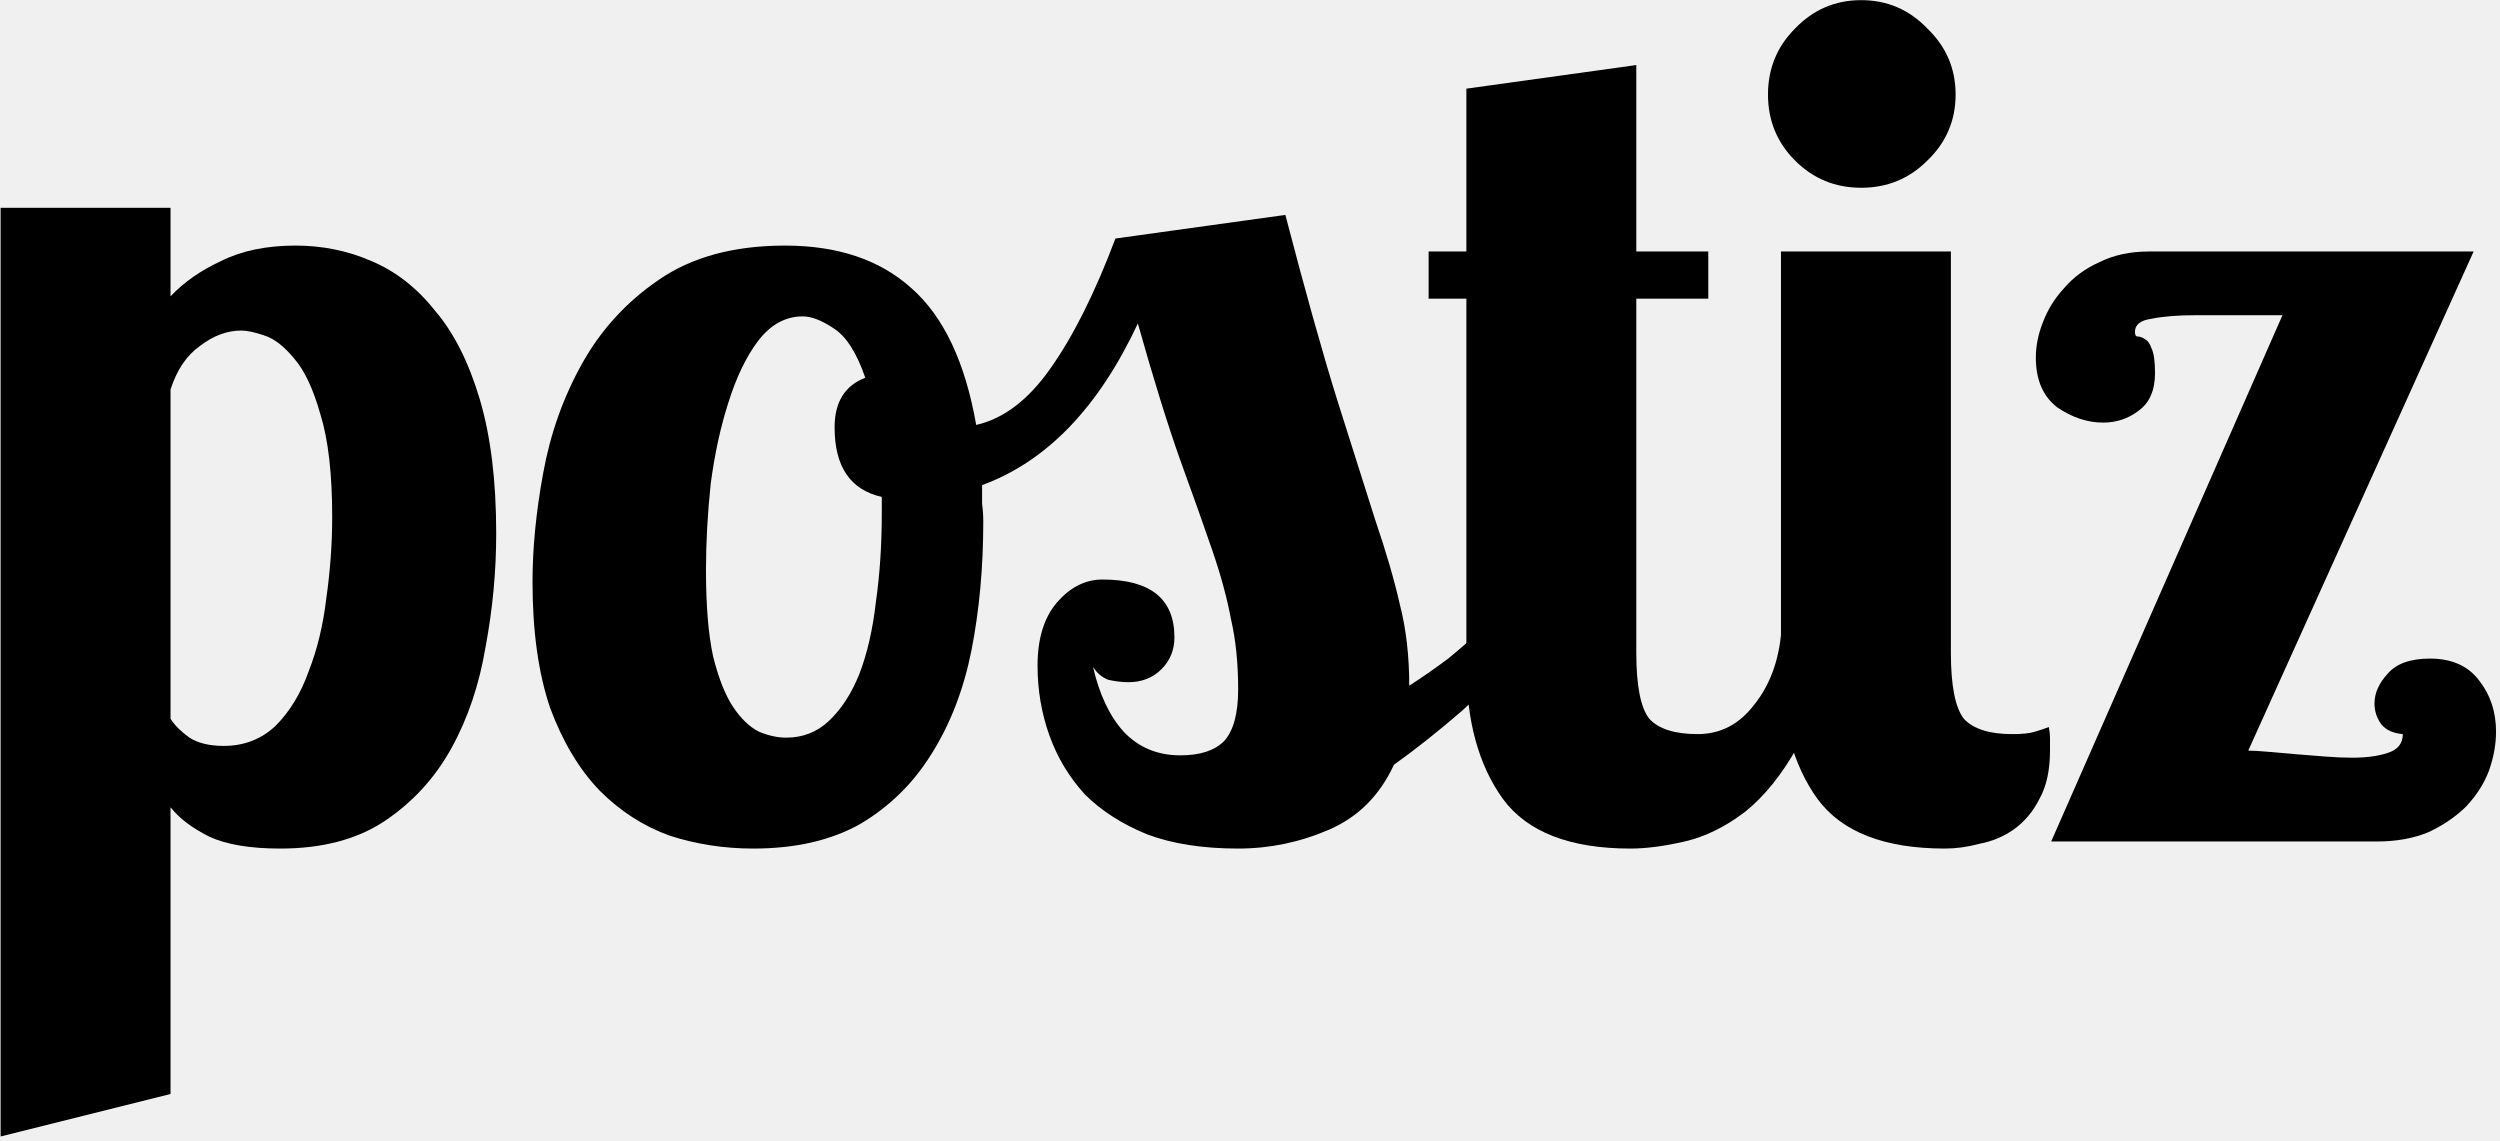
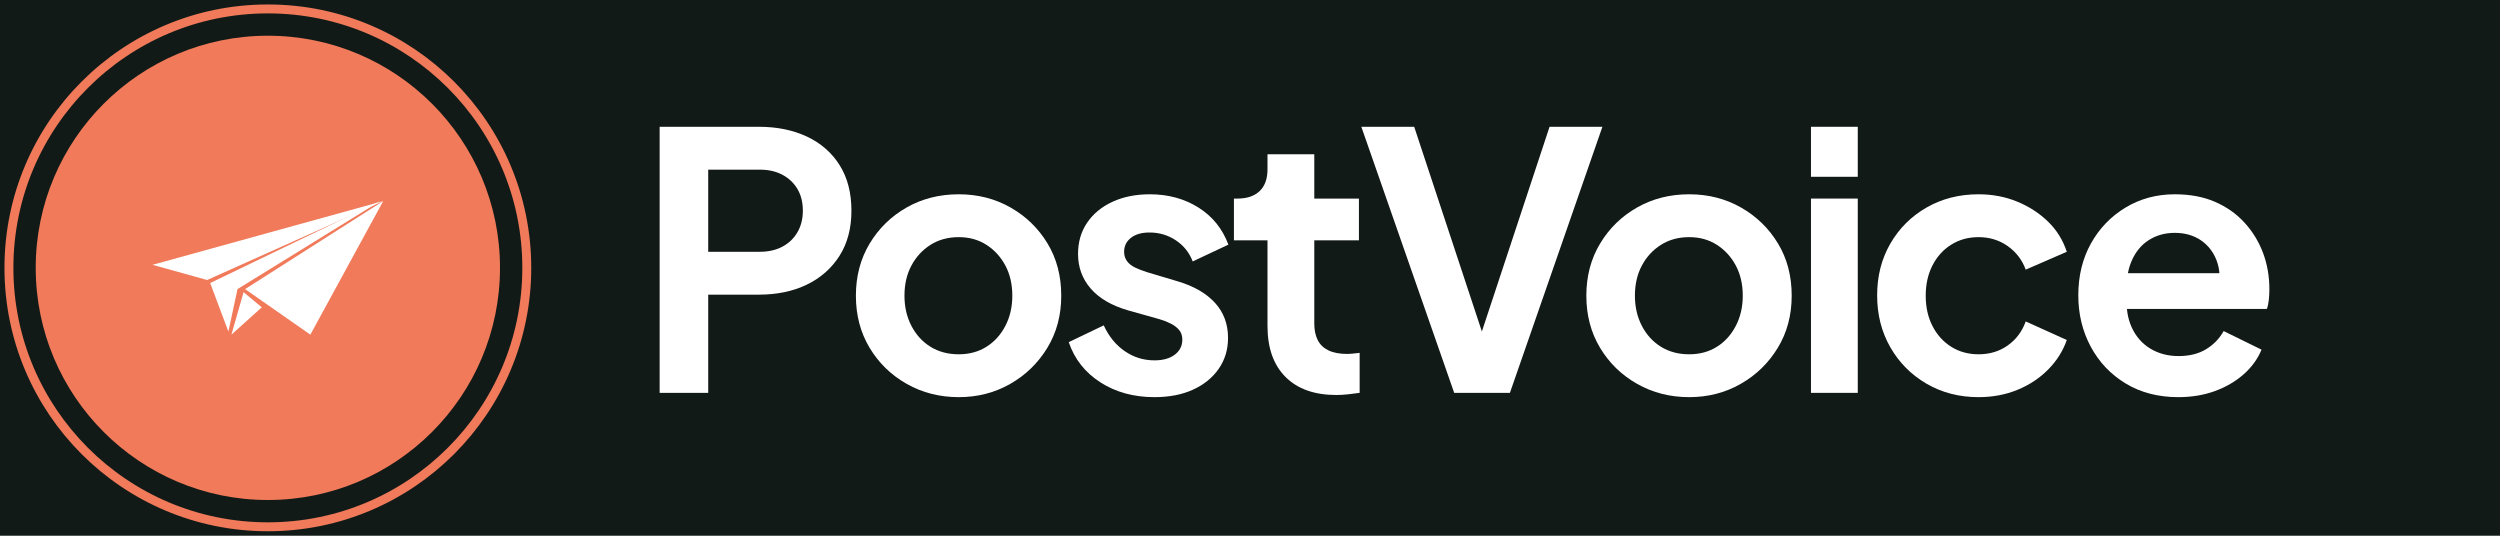
- <svg xmlns="http://www.w3.org/2000/svg" width="366" height="167" viewBox="0 0 366 167" fill="none">
-   <path d="M24.966 30.426V43.383C26.924 41.309 29.4 39.582 32.394 38.2C35.389 36.703 39.016 35.954 43.277 35.954C47.193 35.954 50.878 36.703 54.333 38.2C57.904 39.697 61.013 42.116 63.662 45.456C66.426 48.68 68.614 52.999 70.226 58.412C71.839 63.825 72.645 70.389 72.645 78.105C72.645 83.633 72.127 89.161 71.09 94.689C70.169 100.217 68.499 105.169 66.08 109.546C63.662 113.922 60.38 117.492 56.234 120.256C52.203 122.905 47.136 124.23 41.032 124.23C36.655 124.23 33.2 123.654 30.667 122.502C28.133 121.235 26.233 119.796 24.966 118.183V160.162L0.09 166.381V30.426H24.966ZM32.74 109.2C35.734 109.2 38.268 108.221 40.341 106.264C42.414 104.191 44.026 101.542 45.178 98.317C46.444 95.092 47.308 91.522 47.769 87.607C48.345 83.576 48.633 79.603 48.633 75.687C48.633 69.353 48.057 64.343 46.905 60.657C45.869 56.972 44.602 54.266 43.105 52.538C41.608 50.696 40.11 49.544 38.613 49.083C37.231 48.623 36.137 48.392 35.331 48.392C33.258 48.392 31.242 49.141 29.285 50.638C27.327 52.02 25.887 54.151 24.966 57.03V105.227C25.542 106.148 26.463 107.07 27.73 107.991C28.997 108.797 30.667 109.2 32.74 109.2Z" fill="currentColor" />
-   <path d="M188.176 31.463C191.055 42.519 193.588 51.559 195.777 58.584C197.965 65.495 199.807 71.311 201.305 76.032C202.917 80.754 204.126 84.9 204.932 88.47C205.854 92.04 206.314 96.014 206.314 100.39C208.272 99.123 210.172 97.799 212.015 96.417C213.858 94.92 215.413 93.538 216.679 92.271H223.935C220.825 96.993 217.543 100.908 214.088 104.018C210.633 107.012 207.293 109.661 204.069 111.964C201.996 116.456 198.829 119.623 194.567 121.466C190.306 123.308 185.872 124.23 181.266 124.23C176.083 124.23 171.649 123.539 167.964 122.157C164.279 120.659 161.227 118.702 158.808 116.283C156.505 113.749 154.777 110.87 153.626 107.646C152.474 104.421 151.898 101.023 151.898 97.453C151.898 93.538 152.819 90.486 154.662 88.297C156.62 85.994 158.866 84.843 161.399 84.843C168.424 84.843 171.937 87.664 171.937 93.307C171.937 95.15 171.304 96.705 170.037 97.972C168.77 99.238 167.158 99.872 165.2 99.872C164.278 99.872 163.3 99.757 162.263 99.526C161.342 99.181 160.593 98.547 160.017 97.626C160.939 101.657 162.436 104.824 164.509 107.127C166.697 109.431 169.461 110.582 172.801 110.582C175.68 110.582 177.811 109.891 179.193 108.509C180.575 107.012 181.266 104.478 181.266 100.908C181.266 97.108 180.92 93.71 180.229 90.716C179.653 87.607 178.732 84.209 177.465 80.524C176.198 76.838 174.644 72.462 172.801 67.395C170.958 62.212 168.885 55.533 166.582 47.356C160.823 59.679 153.222 67.567 143.779 71.022C143.779 71.944 143.779 72.865 143.779 73.787C143.894 74.593 143.952 75.457 143.952 76.378C143.952 83.058 143.376 89.334 142.224 95.208C141.072 100.966 139.115 106.033 136.351 110.41C133.702 114.671 130.247 118.068 125.986 120.602C121.724 123.02 116.484 124.23 110.265 124.23C106.004 124.23 101.916 123.596 98 122.329C94.2 120.947 90.802 118.759 87.808 115.765C84.813 112.655 82.395 108.624 80.552 103.672C78.825 98.605 77.961 92.444 77.961 85.188C77.961 80.236 78.479 74.938 79.516 69.295C80.552 63.537 82.453 58.181 85.216 53.229C87.981 48.277 91.723 44.189 96.445 40.964C101.282 37.624 107.444 35.954 114.93 35.954C122.646 35.954 128.807 38.027 133.414 42.173C138.136 46.319 141.303 52.999 142.915 62.212C146.946 61.291 150.574 58.527 153.798 53.92C157.138 49.198 160.305 42.864 163.3 34.918L188.176 31.463ZM115.102 107.991C117.521 107.991 119.594 107.185 121.321 105.573C123.164 103.845 124.661 101.542 125.813 98.663C126.964 95.668 127.771 92.156 128.231 88.125C128.807 84.094 129.095 79.718 129.095 74.996V72.75C124.488 71.713 122.185 68.316 122.185 62.558C122.185 58.872 123.682 56.454 126.677 55.302C125.41 51.617 123.855 49.198 122.012 48.047C120.285 46.895 118.788 46.319 117.521 46.319C114.987 46.319 112.799 47.529 110.956 49.947C109.229 52.25 107.789 55.245 106.638 58.93C105.486 62.5 104.622 66.473 104.046 70.85C103.586 75.226 103.355 79.43 103.355 83.46C103.355 88.643 103.701 92.847 104.392 96.071C105.198 99.296 106.177 101.772 107.329 103.5C108.48 105.227 109.747 106.436 111.129 107.127C112.511 107.703 113.835 107.991 115.102 107.991Z" fill="currentColor" />
-   <path d="M239.554 9.523V36.818H250.092V43.728H239.554V95.553C239.554 100.39 240.187 103.615 241.454 105.227C242.836 106.724 245.197 107.473 248.537 107.473C251.877 107.473 254.641 106.033 256.829 103.154C259.132 100.275 260.457 96.647 260.802 92.271H268.058C267.136 99.296 265.524 104.939 263.221 109.2C260.917 113.346 258.326 116.571 255.447 118.874C252.568 121.062 249.631 122.502 246.637 123.193C243.642 123.884 240.993 124.23 238.69 124.23C229.822 124.23 223.603 121.811 220.033 116.974C216.463 112.022 214.678 105.515 214.678 97.453V43.728H209.15V36.818H214.678V12.979L239.554 9.523Z" fill="currentColor" />
-   <path d="M258.833 13.842C258.833 10.042 260.158 6.817 262.806 4.168C265.455 1.404 268.68 0.022 272.48 0.022C276.281 0.022 279.506 1.404 282.154 4.168C284.918 6.817 286.3 10.042 286.3 13.842C286.3 17.643 284.918 20.867 282.154 23.516C279.506 26.165 276.281 27.489 272.48 27.489C268.68 27.489 265.455 26.165 262.806 23.516C260.158 20.867 258.833 17.643 258.833 13.842ZM285.609 36.818V95.553C285.609 100.39 286.243 103.615 287.51 105.227C288.892 106.724 291.253 107.473 294.592 107.473C296.09 107.473 297.184 107.358 297.875 107.127C298.681 106.897 299.372 106.667 299.948 106.436C300.063 107.012 300.12 107.588 300.12 108.164C300.12 108.74 300.12 109.315 300.12 109.891C300.12 112.77 299.602 115.131 298.566 116.974C297.644 118.817 296.377 120.314 294.765 121.466C293.268 122.502 291.598 123.193 289.755 123.539C288.028 123.999 286.358 124.23 284.746 124.23C275.878 124.23 269.659 121.811 266.089 116.974C262.518 112.022 260.733 105.515 260.733 97.453V36.818H285.609ZM351.773 107.473C350.391 107.358 349.354 106.897 348.663 106.091C347.972 105.169 347.627 104.133 347.627 102.981C347.627 101.484 348.26 100.045 349.527 98.663C350.794 97.165 352.867 96.417 355.746 96.417C358.971 96.417 361.389 97.511 363.001 99.699C364.614 101.772 365.42 104.248 365.42 107.127C365.42 108.97 365.074 110.87 364.383 112.828C363.692 114.671 362.598 116.398 361.101 118.011C359.604 119.508 357.761 120.775 355.573 121.811C353.385 122.732 350.851 123.193 347.972 123.193H300.293L334.152 46.147H321.369C318.835 46.147 316.704 46.319 314.977 46.665C313.365 46.895 312.558 47.529 312.558 48.565C312.558 49.026 312.674 49.256 312.904 49.256C313.249 49.256 313.595 49.371 313.94 49.602C314.401 49.832 314.747 50.292 314.977 50.983C315.322 51.675 315.495 52.884 315.495 54.611C315.495 57.145 314.689 58.988 313.077 60.139C311.579 61.291 309.852 61.867 307.894 61.867C305.591 61.867 303.345 61.118 301.157 59.621C299.084 58.009 298.047 55.59 298.047 52.365C298.047 50.638 298.393 48.91 299.084 47.183C299.775 45.34 300.811 43.67 302.193 42.173C303.575 40.561 305.303 39.294 307.376 38.373C309.449 37.336 311.867 36.818 314.631 36.818H362.138L329.142 109.891C329.833 109.891 330.812 109.949 332.079 110.064C333.346 110.179 334.67 110.294 336.052 110.41C337.55 110.525 338.989 110.64 340.371 110.755C341.868 110.87 343.193 110.928 344.344 110.928C346.417 110.928 348.145 110.697 349.527 110.237C351.024 109.776 351.773 108.855 351.773 107.473Z" fill="currentColor" />
+ <svg xmlns="http://www.w3.org/2000/svg" viewBox="0 0 560 120">
+   <rect width="560" height="120" fill="#121A17" />
+   <circle cx="60" cy="60" r="58" fill="none" stroke="#F07A5A" stroke-width="2" />
+   <circle cx="60" cy="60" r="52" fill="#F07A5A" />
+   <g fill="#FFFFFF" transform="translate(26 26) scale(.68)">
+     <polygon points="88,28 12,49 30,54" />
+     <polygon points="31,55 87,28 40,57 37,71" />
+     <polygon points="42,58 48,63 38,72" />
+     <polygon points="42.5,57 88,28 64,72" />
+   </g>
+   <path fill="#FFFFFF" transform="translate(142 88) scale(0.08 -0.08)" d="M72 0L72 745L350 745Q426 745 484.5 717.5Q543 690 576 637.5Q609 585 609 510Q609 436 575.5 383.5Q542 331 484 303Q426 275 350 275L208 275L208 0ZM208 395L352 395Q389 395 416 409.5Q443 424 458 450Q473 476 473 510Q473 545 458 570.5Q443 596 416 610.5Q389 625 352 625L208 625Z" />
+   <path fill="#FFFFFF" transform="translate(188.6 88) scale(0.08 -0.08)" d="M327 -12Q247 -12 181.5 25Q116 62 77.5 126Q39 190 39 272Q39 354 77.5 418Q116 482 181 519Q246 556 327 556Q407 556 472 519Q537 482 575.5 418.5Q614 355 614 272Q614 190 575 126Q536 62 471 25Q406 -12 327 -12ZM327 108Q371 108 404.5 129Q438 150 457.5 187.5Q477 225 477 272Q477 320 457.5 356.5Q438 393 404.5 414.5Q371 436 327 436Q282 436 248 414.5Q214 393 194.5 356.5Q175 320 175 272Q175 225 194.5 187.5Q214 150 248 129Q282 108 327 108Z" />
+   <path fill="#FFFFFF" transform="translate(237.16 88) scale(0.08 -0.08)" d="M268 -12Q181 -12 116.5 29.5Q52 71 28 142L126 189Q147 143 184.5 117Q222 91 268 91Q304 91 325 107Q346 123 346 149Q346 165 337.5 175.5Q329 186 314.5 193.5Q300 201 283 206L194 231Q125 251 89.5 292Q54 333 54 389Q54 439 79.5 476.5Q105 514 150.5 535Q196 556 255 556Q332 556 391 519Q450 482 475 415L375 368Q361 405 328 427Q295 449 254 449Q221 449 202 434Q183 419 183 395Q183 380 191 369Q199 358 213.5 351Q228 344 247 338L334 312Q401 292 437.5 252Q474 212 474 154Q474 105 448 67.5Q422 30 376 9Q330 -12 268 -12Z" />
+   <path fill="#FFFFFF" transform="translate(274.64 88) scale(0.08 -0.08)" d="M309 -6Q217 -6 166.5 44.5Q116 95 116 187L116 427L22 427L22 544L32 544Q72 544 94 565Q116 586 116 626L116 668L247 668L247 544L372 544L372 427L247 427L247 194Q247 167 256.5 148Q266 129 286.5 119Q307 109 339 109Q346 109 355.5 110Q365 111 374 112L374 0Q360 -2 342 -4Q324 -6 309 -6Z" />
+   <path fill="#FFFFFF" transform="translate(304.06 88) scale(0.08 -0.08)" d="M271 0L11 745L159 745L363 128L334 128L538 745L686 745L427 0Z" />
+   <path fill="#FFFFFF" transform="translate(352.22 88) scale(0.08 -0.08)" d="M327 -12Q247 -12 181.5 25Q116 62 77.5 126Q39 190 39 272Q39 354 77.5 418Q116 482 181 519Q246 556 327 556Q407 556 472 519Q537 482 575.5 418.5Q614 355 614 272Q614 190 575 126Q536 62 471 25Q406 -12 327 -12ZM327 108Q371 108 404.5 129Q438 150 457.5 187.5Q477 225 477 272Q477 320 457.5 356.5Q438 393 404.5 414.5Q371 436 327 436Q282 436 248 414.5Q214 393 194.5 356.5Q175 320 175 272Q175 225 194.5 187.5Q214 150 248 129Q282 108 327 108Z" />
+   <path fill="#FFFFFF" transform="translate(400.78 88) scale(0.08 -0.08)" d="M61 0L61 544L192 544L192 0ZM61 605L61 745L192 745L192 605Z" />
+   <path fill="#FFFFFF" transform="translate(417.36 88) scale(0.08 -0.08)" d="M323 -12Q242 -12 177.5 25.5Q113 63 76 127.5Q39 192 39 273Q39 354 76 418Q113 482 177.5 519Q242 556 323 556Q381 556 431 535.5Q481 515 517.5 479.5Q554 444 570 395L455 345Q440 386 404.5 411Q369 436 323 436Q280 436 246.5 415Q213 394 194 357Q175 320 175 272Q175 224 194 187Q213 150 246.5 129Q280 108 323 108Q370 108 405 133Q440 158 455 200L570 148Q554 102 518 65.5Q482 29 432 8.5Q382 -12 323 -12Z" />
+   <path fill="#FFFFFF" transform="translate(462.42 88) scale(0.08 -0.08)" d="M319 -12Q235 -12 172 26Q109 64 74 129Q39 194 39 273Q39 355 74.5 418.5Q110 482 171.5 519Q233 556 309 556Q373 556 421.5 535Q470 514 504 477Q538 440 556 392.5Q574 345 574 290Q574 276 572.5 261Q571 246 567 235L147 235L147 335L493 335L431 288Q440 334 426.5 370Q413 406 382.5 427Q352 448 309 448Q268 448 236 427.5Q204 407 187.5 367.5Q171 328 175 272Q171 222 188.5 183.5Q206 145 240.5 124Q275 103 320 103Q365 103 396.5 122Q428 141 446 173L552 121Q536 82 502 52Q468 22 421.5 5Q375 -12 319 -12Z" />
</svg>
